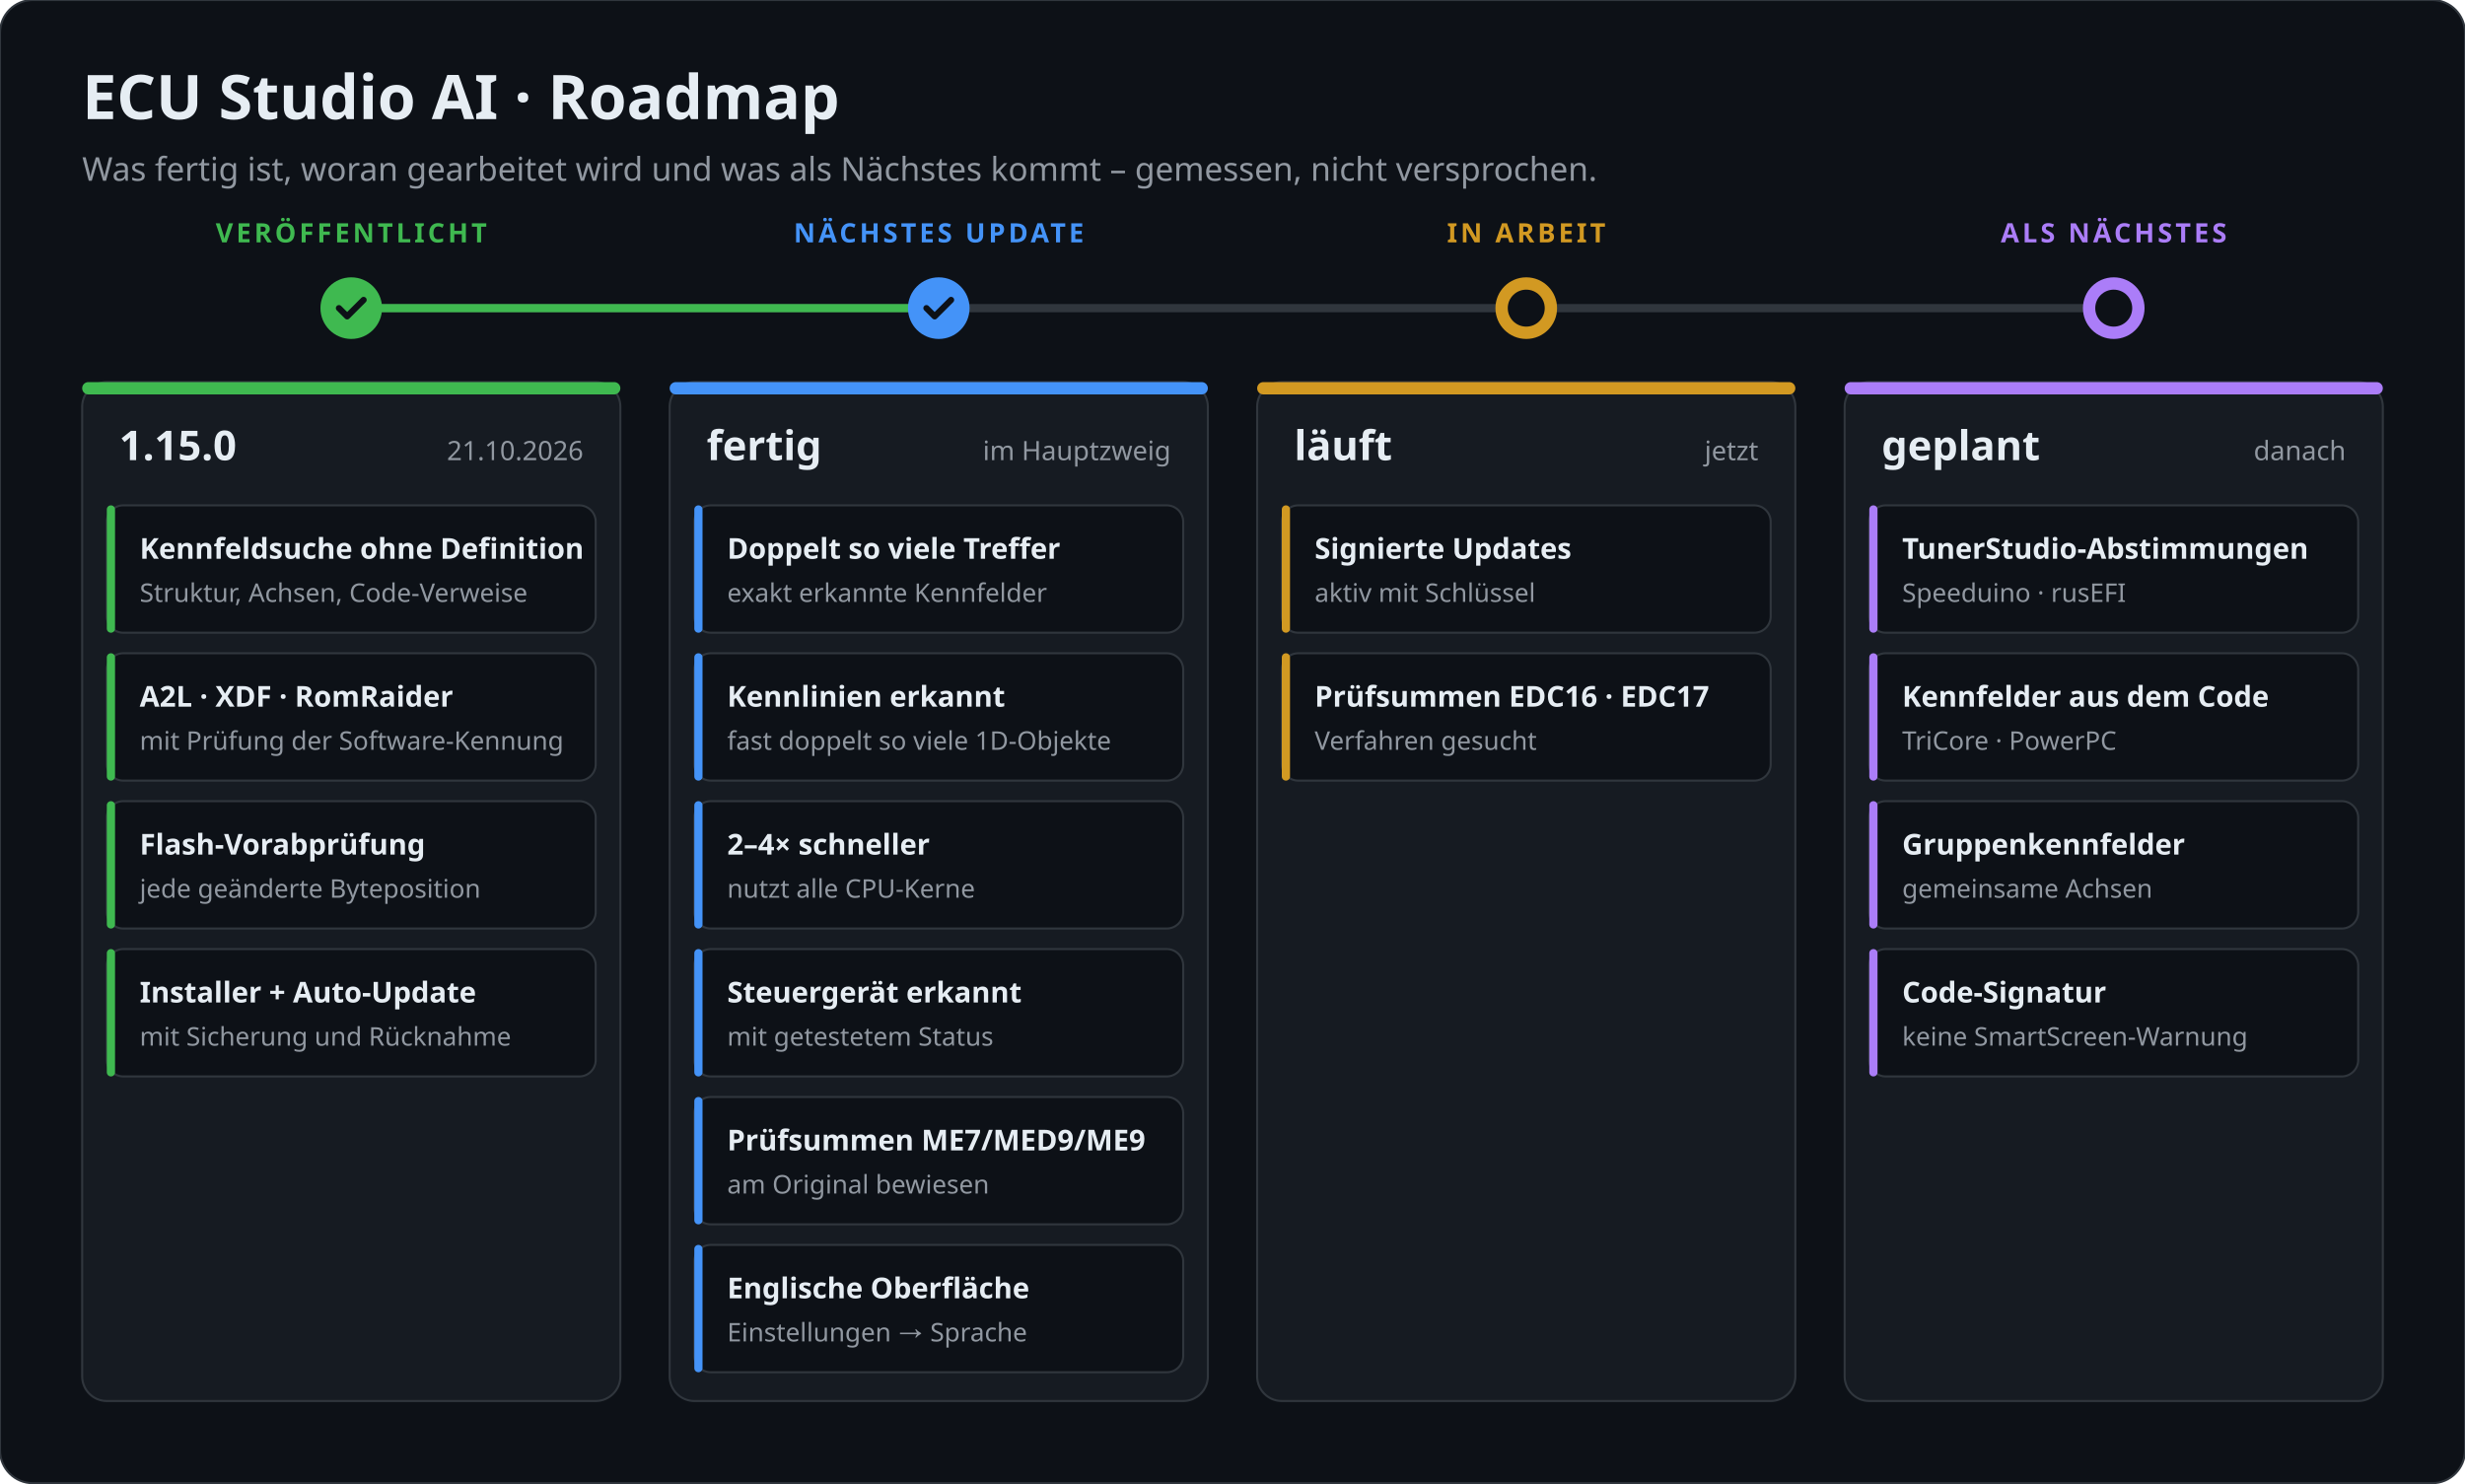
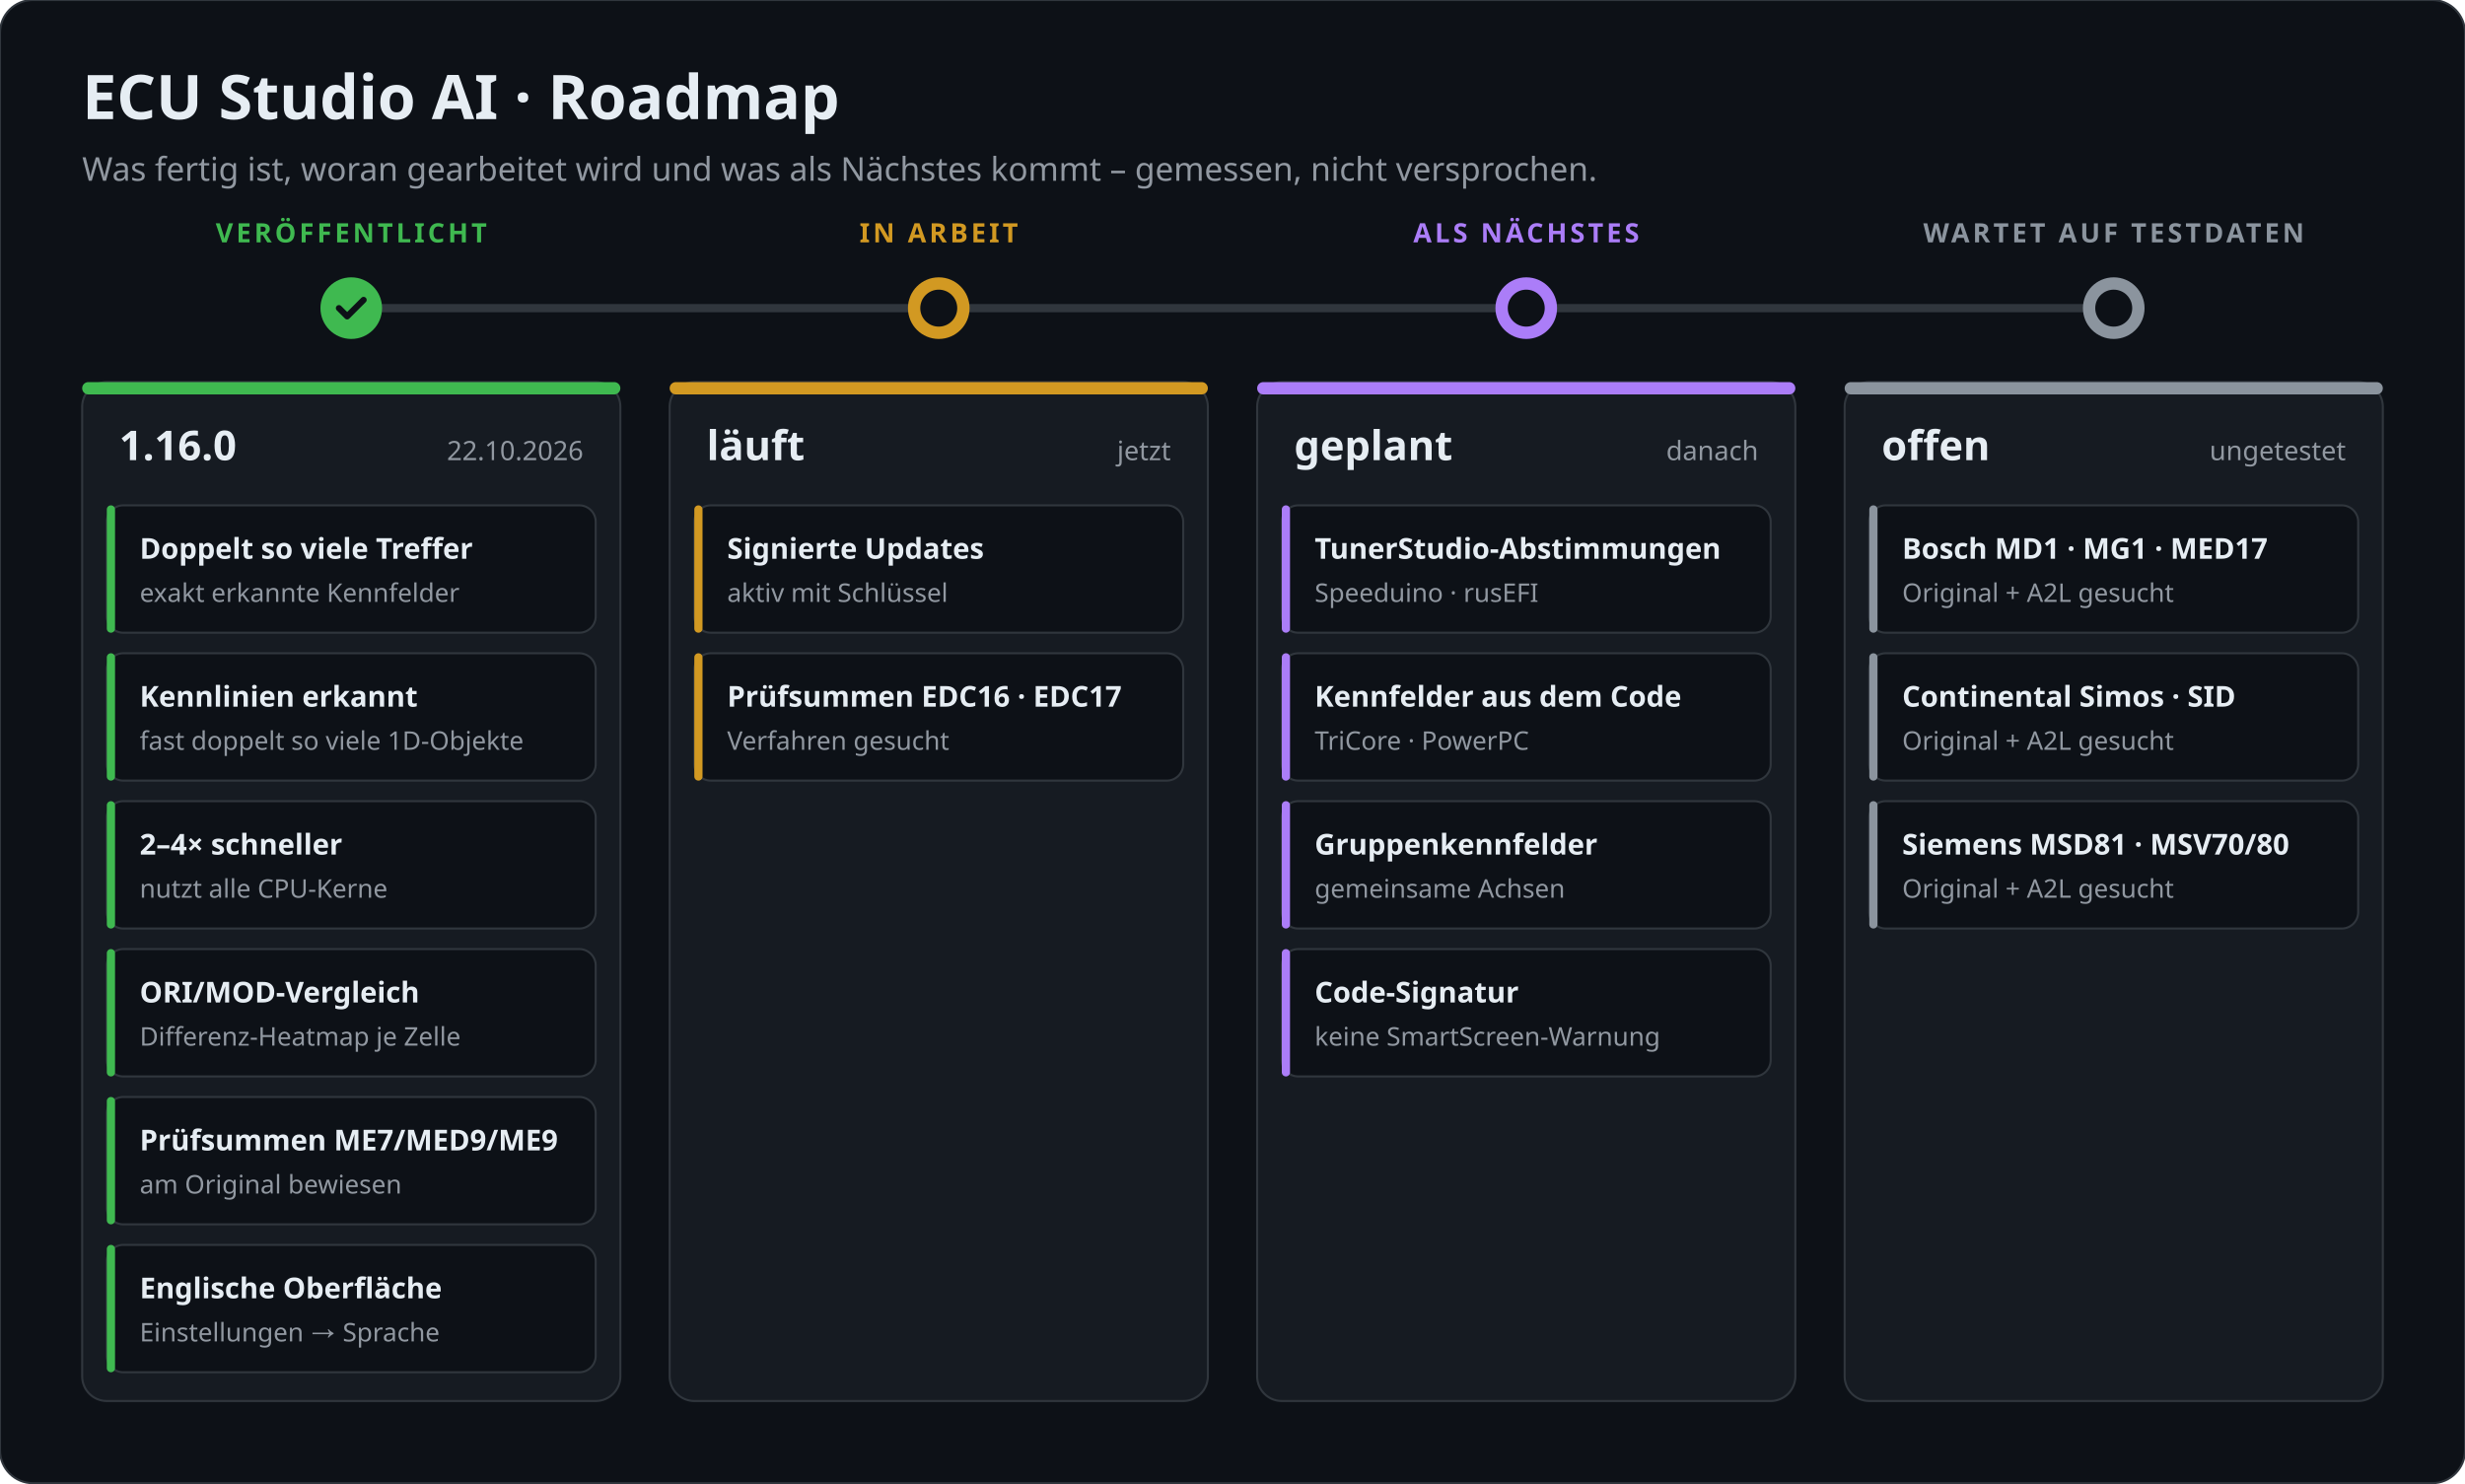
<svg xmlns="http://www.w3.org/2000/svg" width="1200" height="722" viewBox="0 0 1200 722" font-family="-apple-system,BlinkMacSystemFont,'Segoe UI','Noto Sans',Helvetica,Arial,sans-serif">
  <rect width="1200" height="722" rx="16" fill="#0d1117" stroke="#30363d" />
  <text x="40" y="58" font-size="30" font-weight="700" fill="#e6edf3">ECU Studio AI · Roadmap</text>
  <text x="40" y="88" font-size="16" fill="#9198a1">Was fertig ist, woran gearbeitet wird und was als Nächstes kommt – gemessen, nicht versprochen.</text>
  <line x1="171.0" y1="150" x2="1029.0" y2="150" stroke="#30363d" stroke-width="4" stroke-linecap="round" />
-   <line x1="171.0" y1="150" x2="457.0" y2="150" stroke="#3fb950" stroke-width="4" stroke-linecap="round" />
+   <line x1="171.0" y1="150" x2="171.0" y2="150" stroke="#3fb950" stroke-width="4" stroke-linecap="round" />
  <circle cx="171.0" cy="150" r="15" fill="#3fb950" />
  <path d="M165.0 150 l4 4 l8 -8" stroke="#0d1117" stroke-width="3" fill="none" stroke-linecap="round" stroke-linejoin="round" />
  <text x="171.0" y="118" text-anchor="middle" font-size="13" font-weight="700" letter-spacing="1.5" fill="#3fb950">VERÖFFENTLICHT</text>
  <rect x="40" y="186" width="262" height="496" rx="12" fill="#161b22" stroke="#30363d" />
  <rect x="40" y="186" width="262" height="6" rx="3" fill="#3fb950" />
-   <text x="58" y="224" font-size="20" font-weight="700" fill="#e6edf3">1.15.0</text>
-   <text x="284" y="224" text-anchor="end" font-size="13" fill="#9198a1">21.10.2026</text>
+   <text x="58" y="224" font-size="20" font-weight="700" fill="#e6edf3">1.16.0</text>
+   <text x="284" y="224" text-anchor="end" font-size="13" fill="#9198a1">22.10.2026</text>
  <rect x="52" y="246" width="238" height="62" rx="8" fill="#0d1117" stroke="#30363d" />
  <rect x="52" y="246" width="4" height="62" rx="2" fill="#3fb950" />
-   <text x="68" y="272" font-size="14" font-weight="600" fill="#e6edf3">Kennfeldsuche ohne Definition</text>
-   <text x="68" y="293" font-size="12.5" fill="#9198a1">Struktur, Achsen, Code-Verweise</text>
+   <text x="68" y="272" font-size="14" font-weight="600" fill="#e6edf3">Doppelt so viele Treffer</text>
+   <text x="68" y="293" font-size="12.5" fill="#9198a1">exakt erkannte Kennfelder</text>
  <rect x="52" y="318" width="238" height="62" rx="8" fill="#0d1117" stroke="#30363d" />
  <rect x="52" y="318" width="4" height="62" rx="2" fill="#3fb950" />
-   <text x="68" y="344" font-size="14" font-weight="600" fill="#e6edf3">A2L · XDF · RomRaider</text>
-   <text x="68" y="365" font-size="12.5" fill="#9198a1">mit Prüfung der Software-Kennung</text>
+   <text x="68" y="344" font-size="14" font-weight="600" fill="#e6edf3">Kennlinien erkannt</text>
+   <text x="68" y="365" font-size="12.5" fill="#9198a1">fast doppelt so viele 1D-Objekte</text>
  <rect x="52" y="390" width="238" height="62" rx="8" fill="#0d1117" stroke="#30363d" />
  <rect x="52" y="390" width="4" height="62" rx="2" fill="#3fb950" />
-   <text x="68" y="416" font-size="14" font-weight="600" fill="#e6edf3">Flash-Vorabprüfung</text>
-   <text x="68" y="437" font-size="12.5" fill="#9198a1">jede geänderte Byteposition</text>
+   <text x="68" y="416" font-size="14" font-weight="600" fill="#e6edf3">2–4× schneller</text>
+   <text x="68" y="437" font-size="12.5" fill="#9198a1">nutzt alle CPU-Kerne</text>
  <rect x="52" y="462" width="238" height="62" rx="8" fill="#0d1117" stroke="#30363d" />
  <rect x="52" y="462" width="4" height="62" rx="2" fill="#3fb950" />
-   <text x="68" y="488" font-size="14" font-weight="600" fill="#e6edf3">Installer + Auto-Update</text>
-   <text x="68" y="509" font-size="12.5" fill="#9198a1">mit Sicherung und Rücknahme</text>
-   <circle cx="457.0" cy="150" r="15" fill="#4493f8" />
-   <path d="M451.0 150 l4 4 l8 -8" stroke="#0d1117" stroke-width="3" fill="none" stroke-linecap="round" stroke-linejoin="round" />
-   <text x="457.0" y="118" text-anchor="middle" font-size="13" font-weight="700" letter-spacing="1.5" fill="#4493f8">NÄCHSTES UPDATE</text>
+   <text x="68" y="488" font-size="14" font-weight="600" fill="#e6edf3">ORI/MOD-Vergleich</text>
+   <text x="68" y="509" font-size="12.5" fill="#9198a1">Differenz-Heatmap je Zelle</text>
+   <rect x="52" y="534" width="238" height="62" rx="8" fill="#0d1117" stroke="#30363d" />
+   <rect x="52" y="534" width="4" height="62" rx="2" fill="#3fb950" />
+   <text x="68" y="560" font-size="14" font-weight="600" fill="#e6edf3">Prüfsummen ME7/MED9/ME9</text>
+   <text x="68" y="581" font-size="12.5" fill="#9198a1">am Original bewiesen</text>
+   <rect x="52" y="606" width="238" height="62" rx="8" fill="#0d1117" stroke="#30363d" />
+   <rect x="52" y="606" width="4" height="62" rx="2" fill="#3fb950" />
+   <text x="68" y="632" font-size="14" font-weight="600" fill="#e6edf3">Englische Oberfläche</text>
+   <text x="68" y="653" font-size="12.5" fill="#9198a1">Einstellungen → Sprache</text>
+   <circle cx="457.0" cy="150" r="15" fill="#d29922" />
+   <circle cx="457.0" cy="150" r="9" fill="#0d1117" />
+   <text x="457.0" y="118" text-anchor="middle" font-size="13" font-weight="700" letter-spacing="1.5" fill="#d29922">IN ARBEIT</text>
  <rect x="326" y="186" width="262" height="496" rx="12" fill="#161b22" stroke="#30363d" />
-   <rect x="326" y="186" width="262" height="6" rx="3" fill="#4493f8" />
-   <text x="344" y="224" font-size="20" font-weight="700" fill="#e6edf3">fertig</text>
-   <text x="570" y="224" text-anchor="end" font-size="13" fill="#9198a1">im Hauptzweig</text>
+   <rect x="326" y="186" width="262" height="6" rx="3" fill="#d29922" />
+   <text x="344" y="224" font-size="20" font-weight="700" fill="#e6edf3">läuft</text>
+   <text x="570" y="224" text-anchor="end" font-size="13" fill="#9198a1">jetzt</text>
  <rect x="338" y="246" width="238" height="62" rx="8" fill="#0d1117" stroke="#30363d" />
-   <rect x="338" y="246" width="4" height="62" rx="2" fill="#4493f8" />
-   <text x="354" y="272" font-size="14" font-weight="600" fill="#e6edf3">Doppelt so viele Treffer</text>
-   <text x="354" y="293" font-size="12.5" fill="#9198a1">exakt erkannte Kennfelder</text>
+   <rect x="338" y="246" width="4" height="62" rx="2" fill="#d29922" />
+   <text x="354" y="272" font-size="14" font-weight="600" fill="#e6edf3">Signierte Updates</text>
+   <text x="354" y="293" font-size="12.5" fill="#9198a1">aktiv mit Schlüssel</text>
  <rect x="338" y="318" width="238" height="62" rx="8" fill="#0d1117" stroke="#30363d" />
-   <rect x="338" y="318" width="4" height="62" rx="2" fill="#4493f8" />
-   <text x="354" y="344" font-size="14" font-weight="600" fill="#e6edf3">Kennlinien erkannt</text>
-   <text x="354" y="365" font-size="12.5" fill="#9198a1">fast doppelt so viele 1D-Objekte</text>
-   <rect x="338" y="390" width="238" height="62" rx="8" fill="#0d1117" stroke="#30363d" />
-   <rect x="338" y="390" width="4" height="62" rx="2" fill="#4493f8" />
-   <text x="354" y="416" font-size="14" font-weight="600" fill="#e6edf3">2–4× schneller</text>
-   <text x="354" y="437" font-size="12.5" fill="#9198a1">nutzt alle CPU-Kerne</text>
-   <rect x="338" y="462" width="238" height="62" rx="8" fill="#0d1117" stroke="#30363d" />
-   <rect x="338" y="462" width="4" height="62" rx="2" fill="#4493f8" />
-   <text x="354" y="488" font-size="14" font-weight="600" fill="#e6edf3">Steuergerät erkannt</text>
-   <text x="354" y="509" font-size="12.5" fill="#9198a1">mit getestetem Status</text>
-   <rect x="338" y="534" width="238" height="62" rx="8" fill="#0d1117" stroke="#30363d" />
-   <rect x="338" y="534" width="4" height="62" rx="2" fill="#4493f8" />
-   <text x="354" y="560" font-size="14" font-weight="600" fill="#e6edf3">Prüfsummen ME7/MED9/ME9</text>
-   <text x="354" y="581" font-size="12.5" fill="#9198a1">am Original bewiesen</text>
-   <rect x="338" y="606" width="238" height="62" rx="8" fill="#0d1117" stroke="#30363d" />
-   <rect x="338" y="606" width="4" height="62" rx="2" fill="#4493f8" />
-   <text x="354" y="632" font-size="14" font-weight="600" fill="#e6edf3">Englische Oberfläche</text>
-   <text x="354" y="653" font-size="12.5" fill="#9198a1">Einstellungen → Sprache</text>
-   <circle cx="743.0" cy="150" r="15" fill="#d29922" />
+   <rect x="338" y="318" width="4" height="62" rx="2" fill="#d29922" />
+   <text x="354" y="344" font-size="14" font-weight="600" fill="#e6edf3">Prüfsummen EDC16 · EDC17</text>
+   <text x="354" y="365" font-size="12.5" fill="#9198a1">Verfahren gesucht</text>
+   <circle cx="743.0" cy="150" r="15" fill="#ab7df8" />
  <circle cx="743.0" cy="150" r="9" fill="#0d1117" />
-   <text x="743.0" y="118" text-anchor="middle" font-size="13" font-weight="700" letter-spacing="1.5" fill="#d29922">IN ARBEIT</text>
+   <text x="743.0" y="118" text-anchor="middle" font-size="13" font-weight="700" letter-spacing="1.5" fill="#ab7df8">ALS NÄCHSTES</text>
  <rect x="612" y="186" width="262" height="496" rx="12" fill="#161b22" stroke="#30363d" />
-   <rect x="612" y="186" width="262" height="6" rx="3" fill="#d29922" />
-   <text x="630" y="224" font-size="20" font-weight="700" fill="#e6edf3">läuft</text>
-   <text x="856" y="224" text-anchor="end" font-size="13" fill="#9198a1">jetzt</text>
+   <rect x="612" y="186" width="262" height="6" rx="3" fill="#ab7df8" />
+   <text x="630" y="224" font-size="20" font-weight="700" fill="#e6edf3">geplant</text>
+   <text x="856" y="224" text-anchor="end" font-size="13" fill="#9198a1">danach</text>
  <rect x="624" y="246" width="238" height="62" rx="8" fill="#0d1117" stroke="#30363d" />
-   <rect x="624" y="246" width="4" height="62" rx="2" fill="#d29922" />
-   <text x="640" y="272" font-size="14" font-weight="600" fill="#e6edf3">Signierte Updates</text>
-   <text x="640" y="293" font-size="12.5" fill="#9198a1">aktiv mit Schlüssel</text>
+   <rect x="624" y="246" width="4" height="62" rx="2" fill="#ab7df8" />
+   <text x="640" y="272" font-size="14" font-weight="600" fill="#e6edf3">TunerStudio-Abstimmungen</text>
+   <text x="640" y="293" font-size="12.5" fill="#9198a1">Speeduino · rusEFI</text>
  <rect x="624" y="318" width="238" height="62" rx="8" fill="#0d1117" stroke="#30363d" />
-   <rect x="624" y="318" width="4" height="62" rx="2" fill="#d29922" />
-   <text x="640" y="344" font-size="14" font-weight="600" fill="#e6edf3">Prüfsummen EDC16 · EDC17</text>
-   <text x="640" y="365" font-size="12.5" fill="#9198a1">Verfahren gesucht</text>
-   <circle cx="1029.0" cy="150" r="15" fill="#ab7df8" />
+   <rect x="624" y="318" width="4" height="62" rx="2" fill="#ab7df8" />
+   <text x="640" y="344" font-size="14" font-weight="600" fill="#e6edf3">Kennfelder aus dem Code</text>
+   <text x="640" y="365" font-size="12.5" fill="#9198a1">TriCore · PowerPC</text>
+   <rect x="624" y="390" width="238" height="62" rx="8" fill="#0d1117" stroke="#30363d" />
+   <rect x="624" y="390" width="4" height="62" rx="2" fill="#ab7df8" />
+   <text x="640" y="416" font-size="14" font-weight="600" fill="#e6edf3">Gruppenkennfelder</text>
+   <text x="640" y="437" font-size="12.5" fill="#9198a1">gemeinsame Achsen</text>
+   <rect x="624" y="462" width="238" height="62" rx="8" fill="#0d1117" stroke="#30363d" />
+   <rect x="624" y="462" width="4" height="62" rx="2" fill="#ab7df8" />
+   <text x="640" y="488" font-size="14" font-weight="600" fill="#e6edf3">Code-Signatur</text>
+   <text x="640" y="509" font-size="12.5" fill="#9198a1">keine SmartScreen-Warnung</text>
+   <circle cx="1029.0" cy="150" r="15" fill="#8b949e" />
  <circle cx="1029.0" cy="150" r="9" fill="#0d1117" />
-   <text x="1029.0" y="118" text-anchor="middle" font-size="13" font-weight="700" letter-spacing="1.5" fill="#ab7df8">ALS NÄCHSTES</text>
+   <text x="1029.0" y="118" text-anchor="middle" font-size="13" font-weight="700" letter-spacing="1.5" fill="#8b949e">WARTET AUF TESTDATEN</text>
  <rect x="898" y="186" width="262" height="496" rx="12" fill="#161b22" stroke="#30363d" />
-   <rect x="898" y="186" width="262" height="6" rx="3" fill="#ab7df8" />
-   <text x="916" y="224" font-size="20" font-weight="700" fill="#e6edf3">geplant</text>
-   <text x="1142" y="224" text-anchor="end" font-size="13" fill="#9198a1">danach</text>
+   <rect x="898" y="186" width="262" height="6" rx="3" fill="#8b949e" />
+   <text x="916" y="224" font-size="20" font-weight="700" fill="#e6edf3">offen</text>
+   <text x="1142" y="224" text-anchor="end" font-size="13" fill="#9198a1">ungetestet</text>
  <rect x="910" y="246" width="238" height="62" rx="8" fill="#0d1117" stroke="#30363d" />
-   <rect x="910" y="246" width="4" height="62" rx="2" fill="#ab7df8" />
-   <text x="926" y="272" font-size="14" font-weight="600" fill="#e6edf3">TunerStudio-Abstimmungen</text>
-   <text x="926" y="293" font-size="12.5" fill="#9198a1">Speeduino · rusEFI</text>
+   <rect x="910" y="246" width="4" height="62" rx="2" fill="#8b949e" />
+   <text x="926" y="272" font-size="14" font-weight="600" fill="#e6edf3">Bosch MD1 · MG1 · MED17</text>
+   <text x="926" y="293" font-size="12.5" fill="#9198a1">Original + A2L gesucht</text>
  <rect x="910" y="318" width="238" height="62" rx="8" fill="#0d1117" stroke="#30363d" />
-   <rect x="910" y="318" width="4" height="62" rx="2" fill="#ab7df8" />
-   <text x="926" y="344" font-size="14" font-weight="600" fill="#e6edf3">Kennfelder aus dem Code</text>
-   <text x="926" y="365" font-size="12.5" fill="#9198a1">TriCore · PowerPC</text>
+   <rect x="910" y="318" width="4" height="62" rx="2" fill="#8b949e" />
+   <text x="926" y="344" font-size="14" font-weight="600" fill="#e6edf3">Continental Simos · SID</text>
+   <text x="926" y="365" font-size="12.5" fill="#9198a1">Original + A2L gesucht</text>
  <rect x="910" y="390" width="238" height="62" rx="8" fill="#0d1117" stroke="#30363d" />
-   <rect x="910" y="390" width="4" height="62" rx="2" fill="#ab7df8" />
-   <text x="926" y="416" font-size="14" font-weight="600" fill="#e6edf3">Gruppenkennfelder</text>
-   <text x="926" y="437" font-size="12.5" fill="#9198a1">gemeinsame Achsen</text>
-   <rect x="910" y="462" width="238" height="62" rx="8" fill="#0d1117" stroke="#30363d" />
-   <rect x="910" y="462" width="4" height="62" rx="2" fill="#ab7df8" />
-   <text x="926" y="488" font-size="14" font-weight="600" fill="#e6edf3">Code-Signatur</text>
-   <text x="926" y="509" font-size="12.5" fill="#9198a1">keine SmartScreen-Warnung</text>
+   <rect x="910" y="390" width="4" height="62" rx="2" fill="#8b949e" />
+   <text x="926" y="416" font-size="14" font-weight="600" fill="#e6edf3">Siemens MSD81 · MSV70/80</text>
+   <text x="926" y="437" font-size="12.5" fill="#9198a1">Original + A2L gesucht</text>
</svg>
